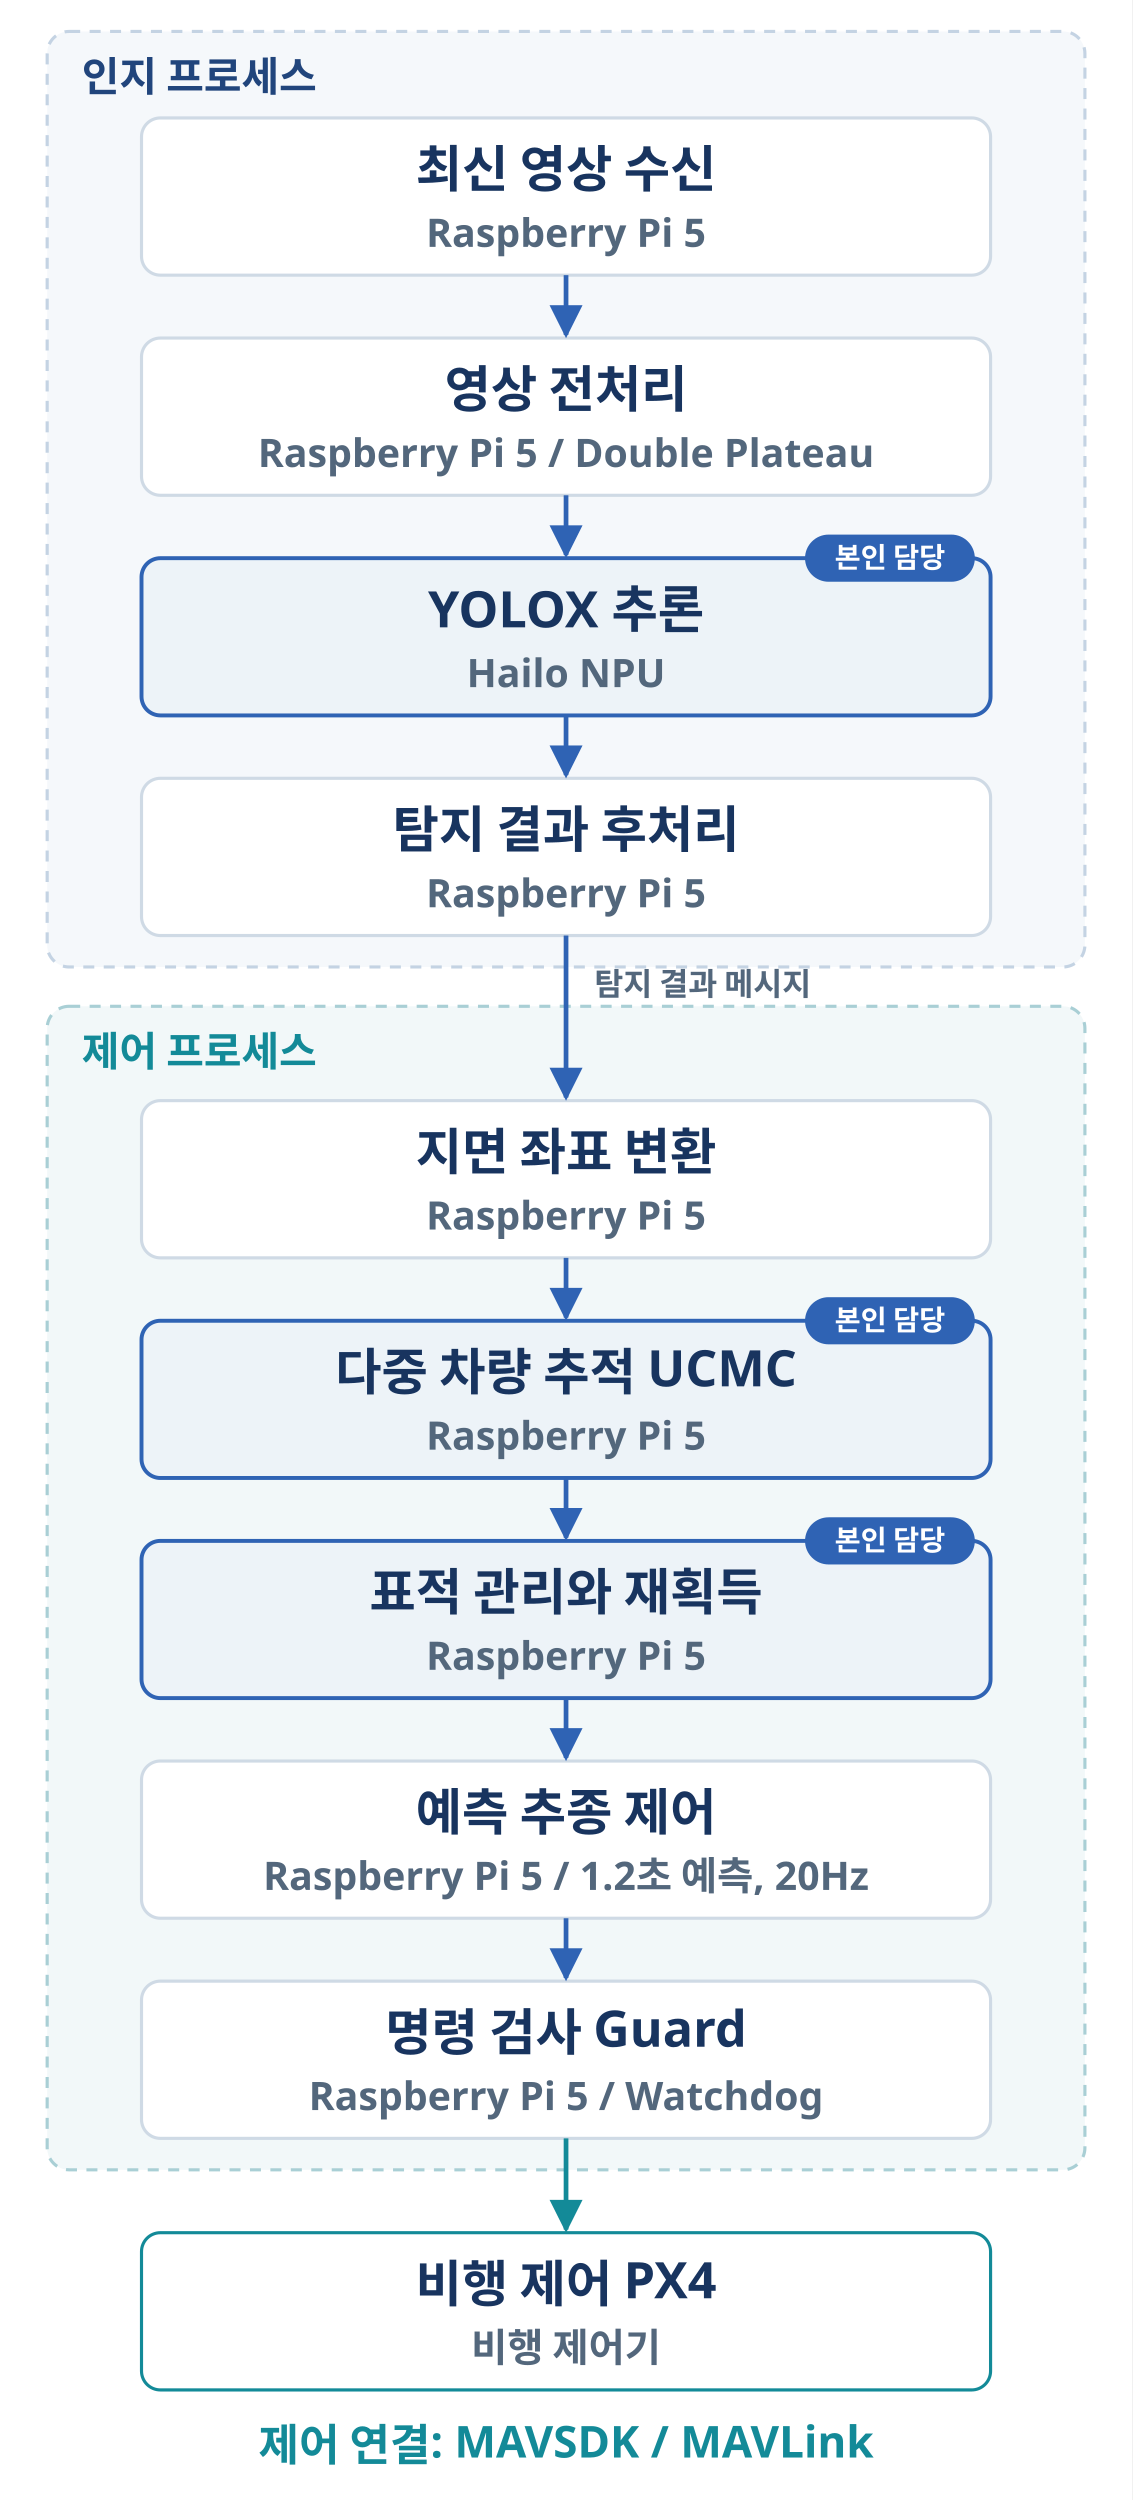
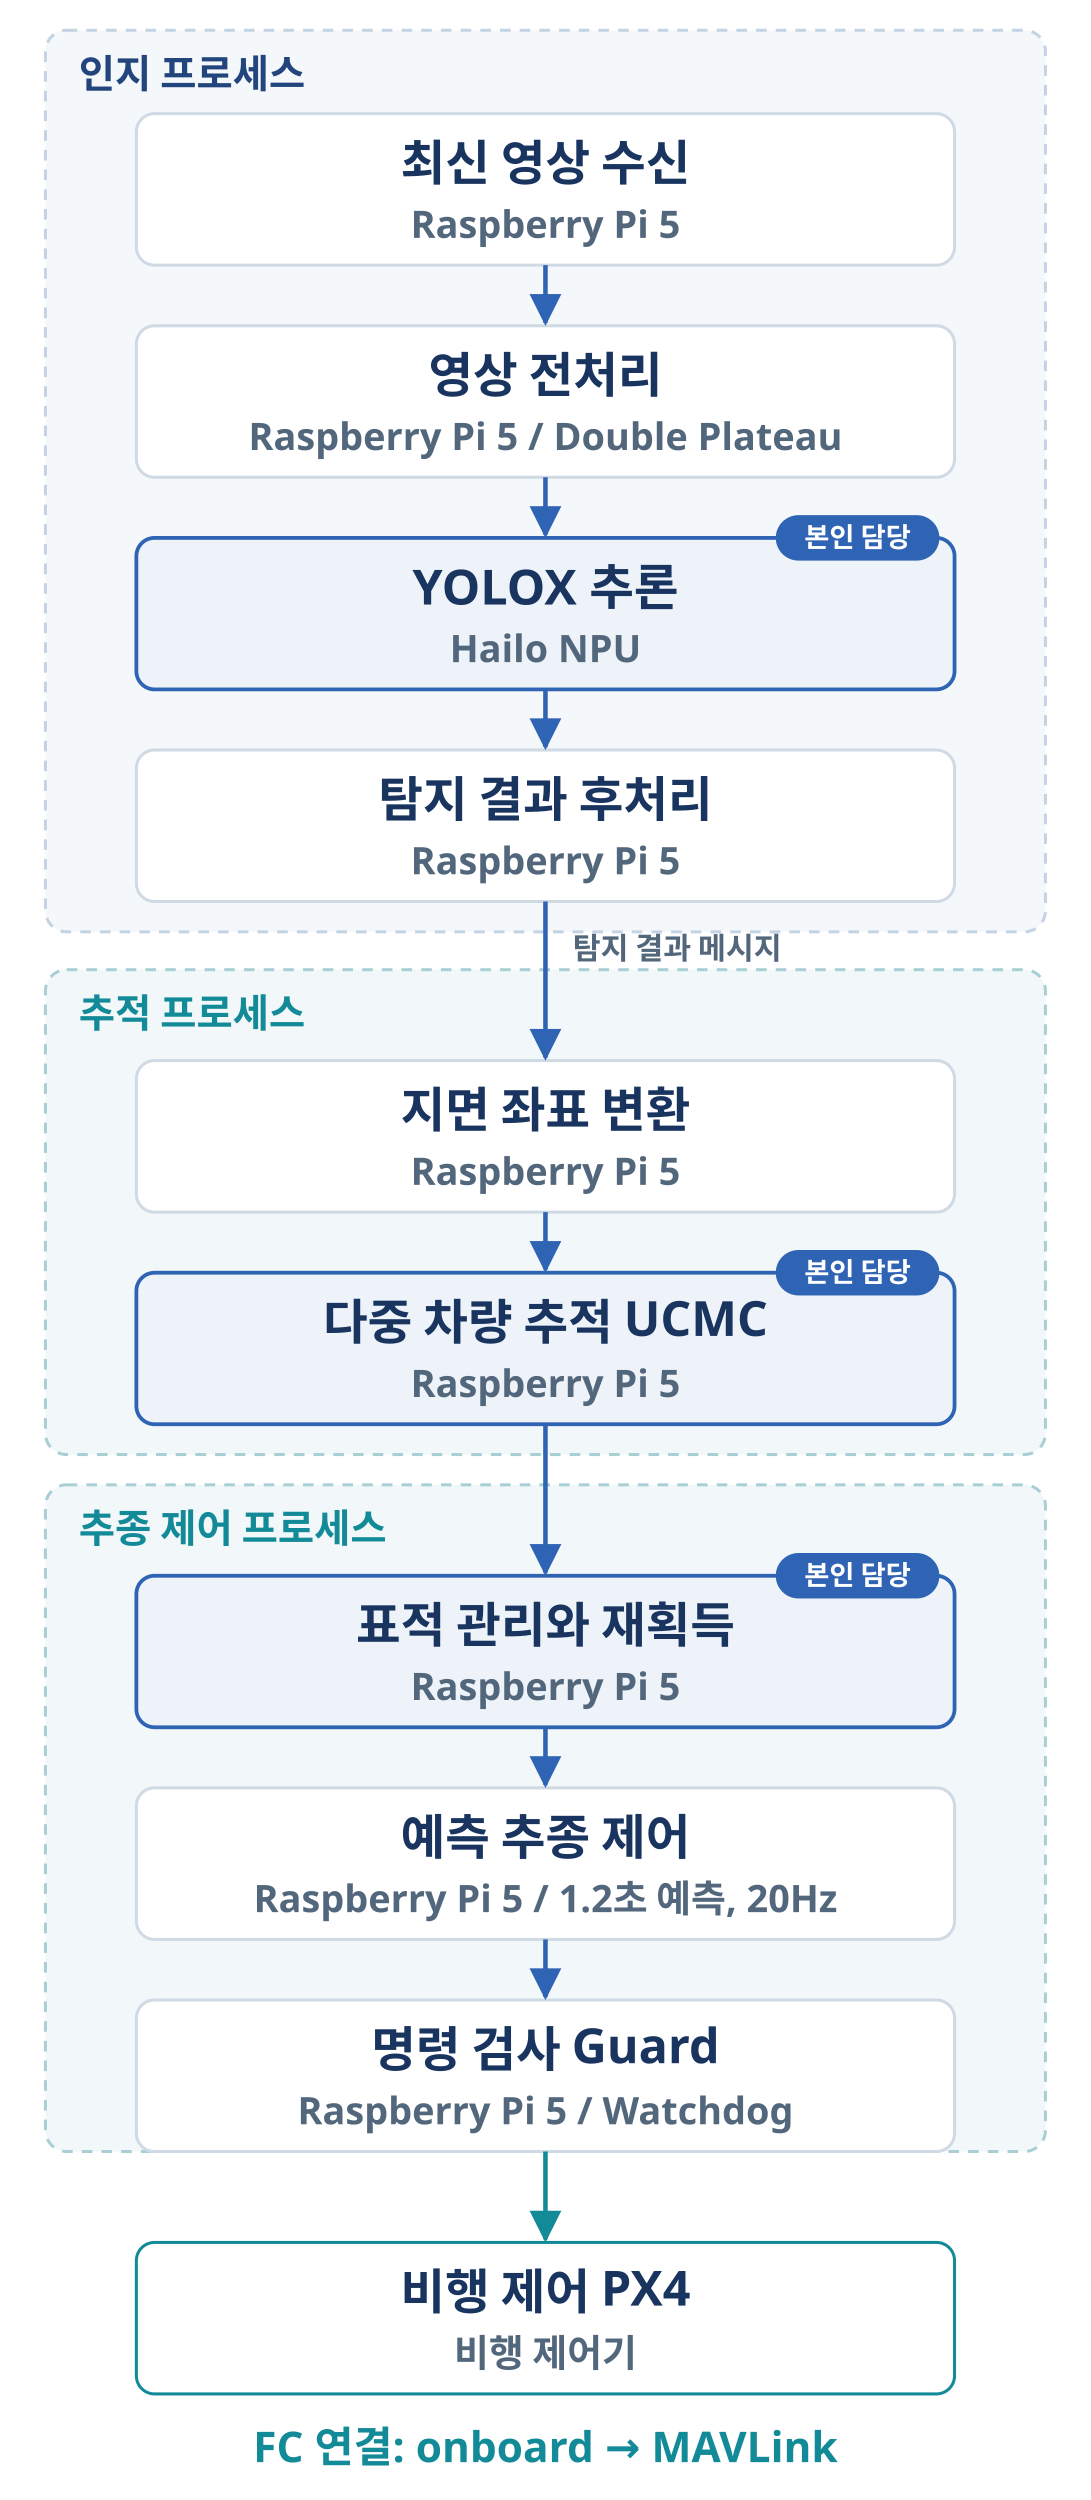
- <svg xmlns="http://www.w3.org/2000/svg" width="720" height="1590" viewBox="0 0 720 1590" role="img" aria-labelledby="title desc">
+ <svg xmlns="http://www.w3.org/2000/svg" width="720" height="1650" viewBox="0 0 720 1650" role="img" aria-labelledby="title desc">
  <defs>
    <marker id="blue" viewBox="0 0 10 10" refX="9" refY="5" markerWidth="7" markerHeight="7" orient="auto">
      <path d="M0 0 10 5 0 10Z" fill="#2f63b4" />
    </marker>
    <marker id="teal" viewBox="0 0 10 10" refX="9" refY="5" markerWidth="7" markerHeight="7" orient="auto">
      <path d="M0 0 10 5 0 10Z" fill="#138a98" />
    </marker>
  </defs>
  <style>text{font-family:Pretendard,"Noto Sans KR","Malgun Gothic",sans-serif;font-weight:650}</style>
-   <rect width="720" height="1590" fill="#fff" />
+   <rect width="720" height="1650" fill="#fff" />
  <rect x="30" y="20" width="660" height="595" rx="14" fill="#f5f8fb" stroke="#c4d3e3" stroke-width="2" stroke-dasharray="7 6" />
  <text x="52" y="58" font-size="26" fill="#21457c">인지 프로세스</text>
-   <rect x="30" y="640" width="660" height="740" rx="14" fill="#f2f8f9" stroke="#a9cfd5" stroke-width="2" stroke-dasharray="7 6" />
-   <text x="52" y="678" font-size="26" fill="#138a98">제어 프로세스</text>
+   <rect x="30" y="640" width="660" height="320" rx="14" fill="#f2f8f9" stroke="#a9cfd5" stroke-width="2" stroke-dasharray="7 6" />
+   <text x="52" y="678" font-size="26" fill="#138a98">추적 프로세스</text>
+   <rect x="30" y="980" width="660" height="440" rx="14" fill="#f2f8f9" stroke="#a9cfd5" stroke-width="2" stroke-dasharray="7 6" />
+   <text x="52" y="1018" font-size="26" fill="#138a98">추종 제어 프로세스</text>
  <rect x="90" y="75" width="540" height="100" rx="12" fill="#fff" stroke="#cfdae5" stroke-width="2" />
  <text x="360" y="119" text-anchor="middle" font-size="32" fill="#18345f">최신 영상 수신</text>
  <text x="360" y="157" text-anchor="middle" font-size="25" fill="#53677c">Raspberry Pi 5</text>
  <rect x="90" y="215" width="540" height="100" rx="12" fill="#fff" stroke="#cfdae5" stroke-width="2" />
  <text x="360" y="259" text-anchor="middle" font-size="32" fill="#18345f">영상 전처리</text>
  <text x="360" y="297" text-anchor="middle" font-size="25" fill="#53677c">Raspberry Pi 5 / Double Plateau</text>
  <rect x="90" y="355" width="540" height="100" rx="12" fill="#edf3f8" stroke="#2f63b4" stroke-width="2.5" />
  <text x="360" y="399" text-anchor="middle" font-size="32" fill="#18345f">YOLOX 추론</text>
  <text x="360" y="437" text-anchor="middle" font-size="25" fill="#53677c">Hailo NPU</text>
  <rect x="512" y="340" width="108" height="30" rx="15" fill="#2f63b4" />
  <text x="566" y="361" text-anchor="middle" font-size="18" fill="#fff">본인 담당</text>
  <rect x="90" y="495" width="540" height="100" rx="12" fill="#fff" stroke="#cfdae5" stroke-width="2" />
  <text x="360" y="539" text-anchor="middle" font-size="32" fill="#18345f">탐지 결과 후처리</text>
  <text x="360" y="577" text-anchor="middle" font-size="25" fill="#53677c">Raspberry Pi 5</text>
  <rect x="90" y="700" width="540" height="100" rx="12" fill="#fff" stroke="#cfdae5" stroke-width="2" />
  <text x="360" y="744" text-anchor="middle" font-size="32" fill="#18345f">지면 좌표 변환</text>
  <text x="360" y="782" text-anchor="middle" font-size="25" fill="#53677c">Raspberry Pi 5</text>
  <rect x="90" y="840" width="540" height="100" rx="12" fill="#edf3f8" stroke="#2f63b4" stroke-width="2.5" />
  <text x="360" y="884" text-anchor="middle" font-size="32" fill="#18345f">다중 차량 추적 UCMC</text>
  <text x="360" y="922" text-anchor="middle" font-size="25" fill="#53677c">Raspberry Pi 5</text>
  <rect x="512" y="825" width="108" height="30" rx="15" fill="#2f63b4" />
  <text x="566" y="846" text-anchor="middle" font-size="18" fill="#fff">본인 담당</text>
-   <rect x="90" y="980" width="540" height="100" rx="12" fill="#edf3f8" stroke="#2f63b4" stroke-width="2.5" />
-   <text x="360" y="1024" text-anchor="middle" font-size="32" fill="#18345f">표적 관리와 재획득</text>
-   <text x="360" y="1062" text-anchor="middle" font-size="25" fill="#53677c">Raspberry Pi 5</text>
-   <rect x="512" y="965" width="108" height="30" rx="15" fill="#2f63b4" />
-   <text x="566" y="986" text-anchor="middle" font-size="18" fill="#fff">본인 담당</text>
-   <rect x="90" y="1120" width="540" height="100" rx="12" fill="#fff" stroke="#cfdae5" stroke-width="2" />
-   <text x="360" y="1164" text-anchor="middle" font-size="32" fill="#18345f">예측 추종 제어</text>
-   <text x="360" y="1202" text-anchor="middle" font-size="25" fill="#53677c">Raspberry Pi 5 / 1.2초 예측, 20Hz</text>
-   <rect x="90" y="1260" width="540" height="100" rx="12" fill="#fff" stroke="#cfdae5" stroke-width="2" />
-   <text x="360" y="1304" text-anchor="middle" font-size="32" fill="#18345f">명령 검사 Guard</text>
-   <text x="360" y="1342" text-anchor="middle" font-size="25" fill="#53677c">Raspberry Pi 5 / Watchdog</text>
-   <rect x="90" y="1420" width="540" height="100" rx="12" fill="#fff" stroke="#138a98" stroke-width="2" />
-   <text x="360" y="1464" text-anchor="middle" font-size="32" fill="#18345f">비행 제어 PX4</text>
-   <text x="360" y="1502" text-anchor="middle" font-size="25" fill="#53677c">비행 제어기</text>
+   <rect x="90" y="1040" width="540" height="100" rx="12" fill="#edf3f8" stroke="#2f63b4" stroke-width="2.5" />
+   <text x="360" y="1084" text-anchor="middle" font-size="32" fill="#18345f">표적 관리와 재획득</text>
+   <text x="360" y="1122" text-anchor="middle" font-size="25" fill="#53677c">Raspberry Pi 5</text>
+   <rect x="512" y="1025" width="108" height="30" rx="15" fill="#2f63b4" />
+   <text x="566" y="1046" text-anchor="middle" font-size="18" fill="#fff">본인 담당</text>
+   <rect x="90" y="1180" width="540" height="100" rx="12" fill="#fff" stroke="#cfdae5" stroke-width="2" />
+   <text x="360" y="1224" text-anchor="middle" font-size="32" fill="#18345f">예측 추종 제어</text>
+   <text x="360" y="1262" text-anchor="middle" font-size="25" fill="#53677c">Raspberry Pi 5 / 1.2초 예측, 20Hz</text>
+   <rect x="90" y="1320" width="540" height="100" rx="12" fill="#fff" stroke="#cfdae5" stroke-width="2" />
+   <text x="360" y="1364" text-anchor="middle" font-size="32" fill="#18345f">명령 검사 Guard</text>
+   <text x="360" y="1402" text-anchor="middle" font-size="25" fill="#53677c">Raspberry Pi 5 / Watchdog</text>
+   <rect x="90" y="1480" width="540" height="100" rx="12" fill="#fff" stroke="#138a98" stroke-width="2" />
+   <text x="360" y="1524" text-anchor="middle" font-size="32" fill="#18345f">비행 제어 PX4</text>
+   <text x="360" y="1562" text-anchor="middle" font-size="25" fill="#53677c">비행 제어기</text>
  <path d="M360 175V213" fill="none" stroke="#2f63b4" stroke-width="3" marker-end="url(#blue)" />
  <path d="M360 315V353" fill="none" stroke="#2f63b4" stroke-width="3" marker-end="url(#blue)" />
  <path d="M360 455V493" fill="none" stroke="#2f63b4" stroke-width="3" marker-end="url(#blue)" />
  <path d="M360 595V698" fill="none" stroke="#2f63b4" stroke-width="3" marker-end="url(#blue)" />
  <path d="M360 800V838" fill="none" stroke="#2f63b4" stroke-width="3" marker-end="url(#blue)" />
-   <path d="M360 940V978" fill="none" stroke="#2f63b4" stroke-width="3" marker-end="url(#blue)" />
-   <path d="M360 1080V1118" fill="none" stroke="#2f63b4" stroke-width="3" marker-end="url(#blue)" />
-   <path d="M360 1220V1258" fill="none" stroke="#2f63b4" stroke-width="3" marker-end="url(#blue)" />
-   <path d="M360 1360V1418" fill="none" stroke="#138a98" stroke-width="3" marker-end="url(#teal)" />
+   <path d="M360 940V1038" fill="none" stroke="#2f63b4" stroke-width="3" marker-end="url(#blue)" />
+   <path d="M360 1140V1178" fill="none" stroke="#2f63b4" stroke-width="3" marker-end="url(#blue)" />
+   <path d="M360 1280V1318" fill="none" stroke="#2f63b4" stroke-width="3" marker-end="url(#blue)" />
+   <path d="M360 1420V1478" fill="none" stroke="#138a98" stroke-width="3" marker-end="url(#teal)" />
  <text x="378" y="633" font-size="20" fill="#53677c">탐지 결과 메시지</text>
-   <text x="360" y="1565" text-anchor="middle" font-size="28" fill="#138a98">제어 연결: MAVSDK / MAVLink</text>
+   <text x="360" y="1625" text-anchor="middle" font-size="28" fill="#138a98">FC 연결: onboard → MAVLink</text>
</svg>
